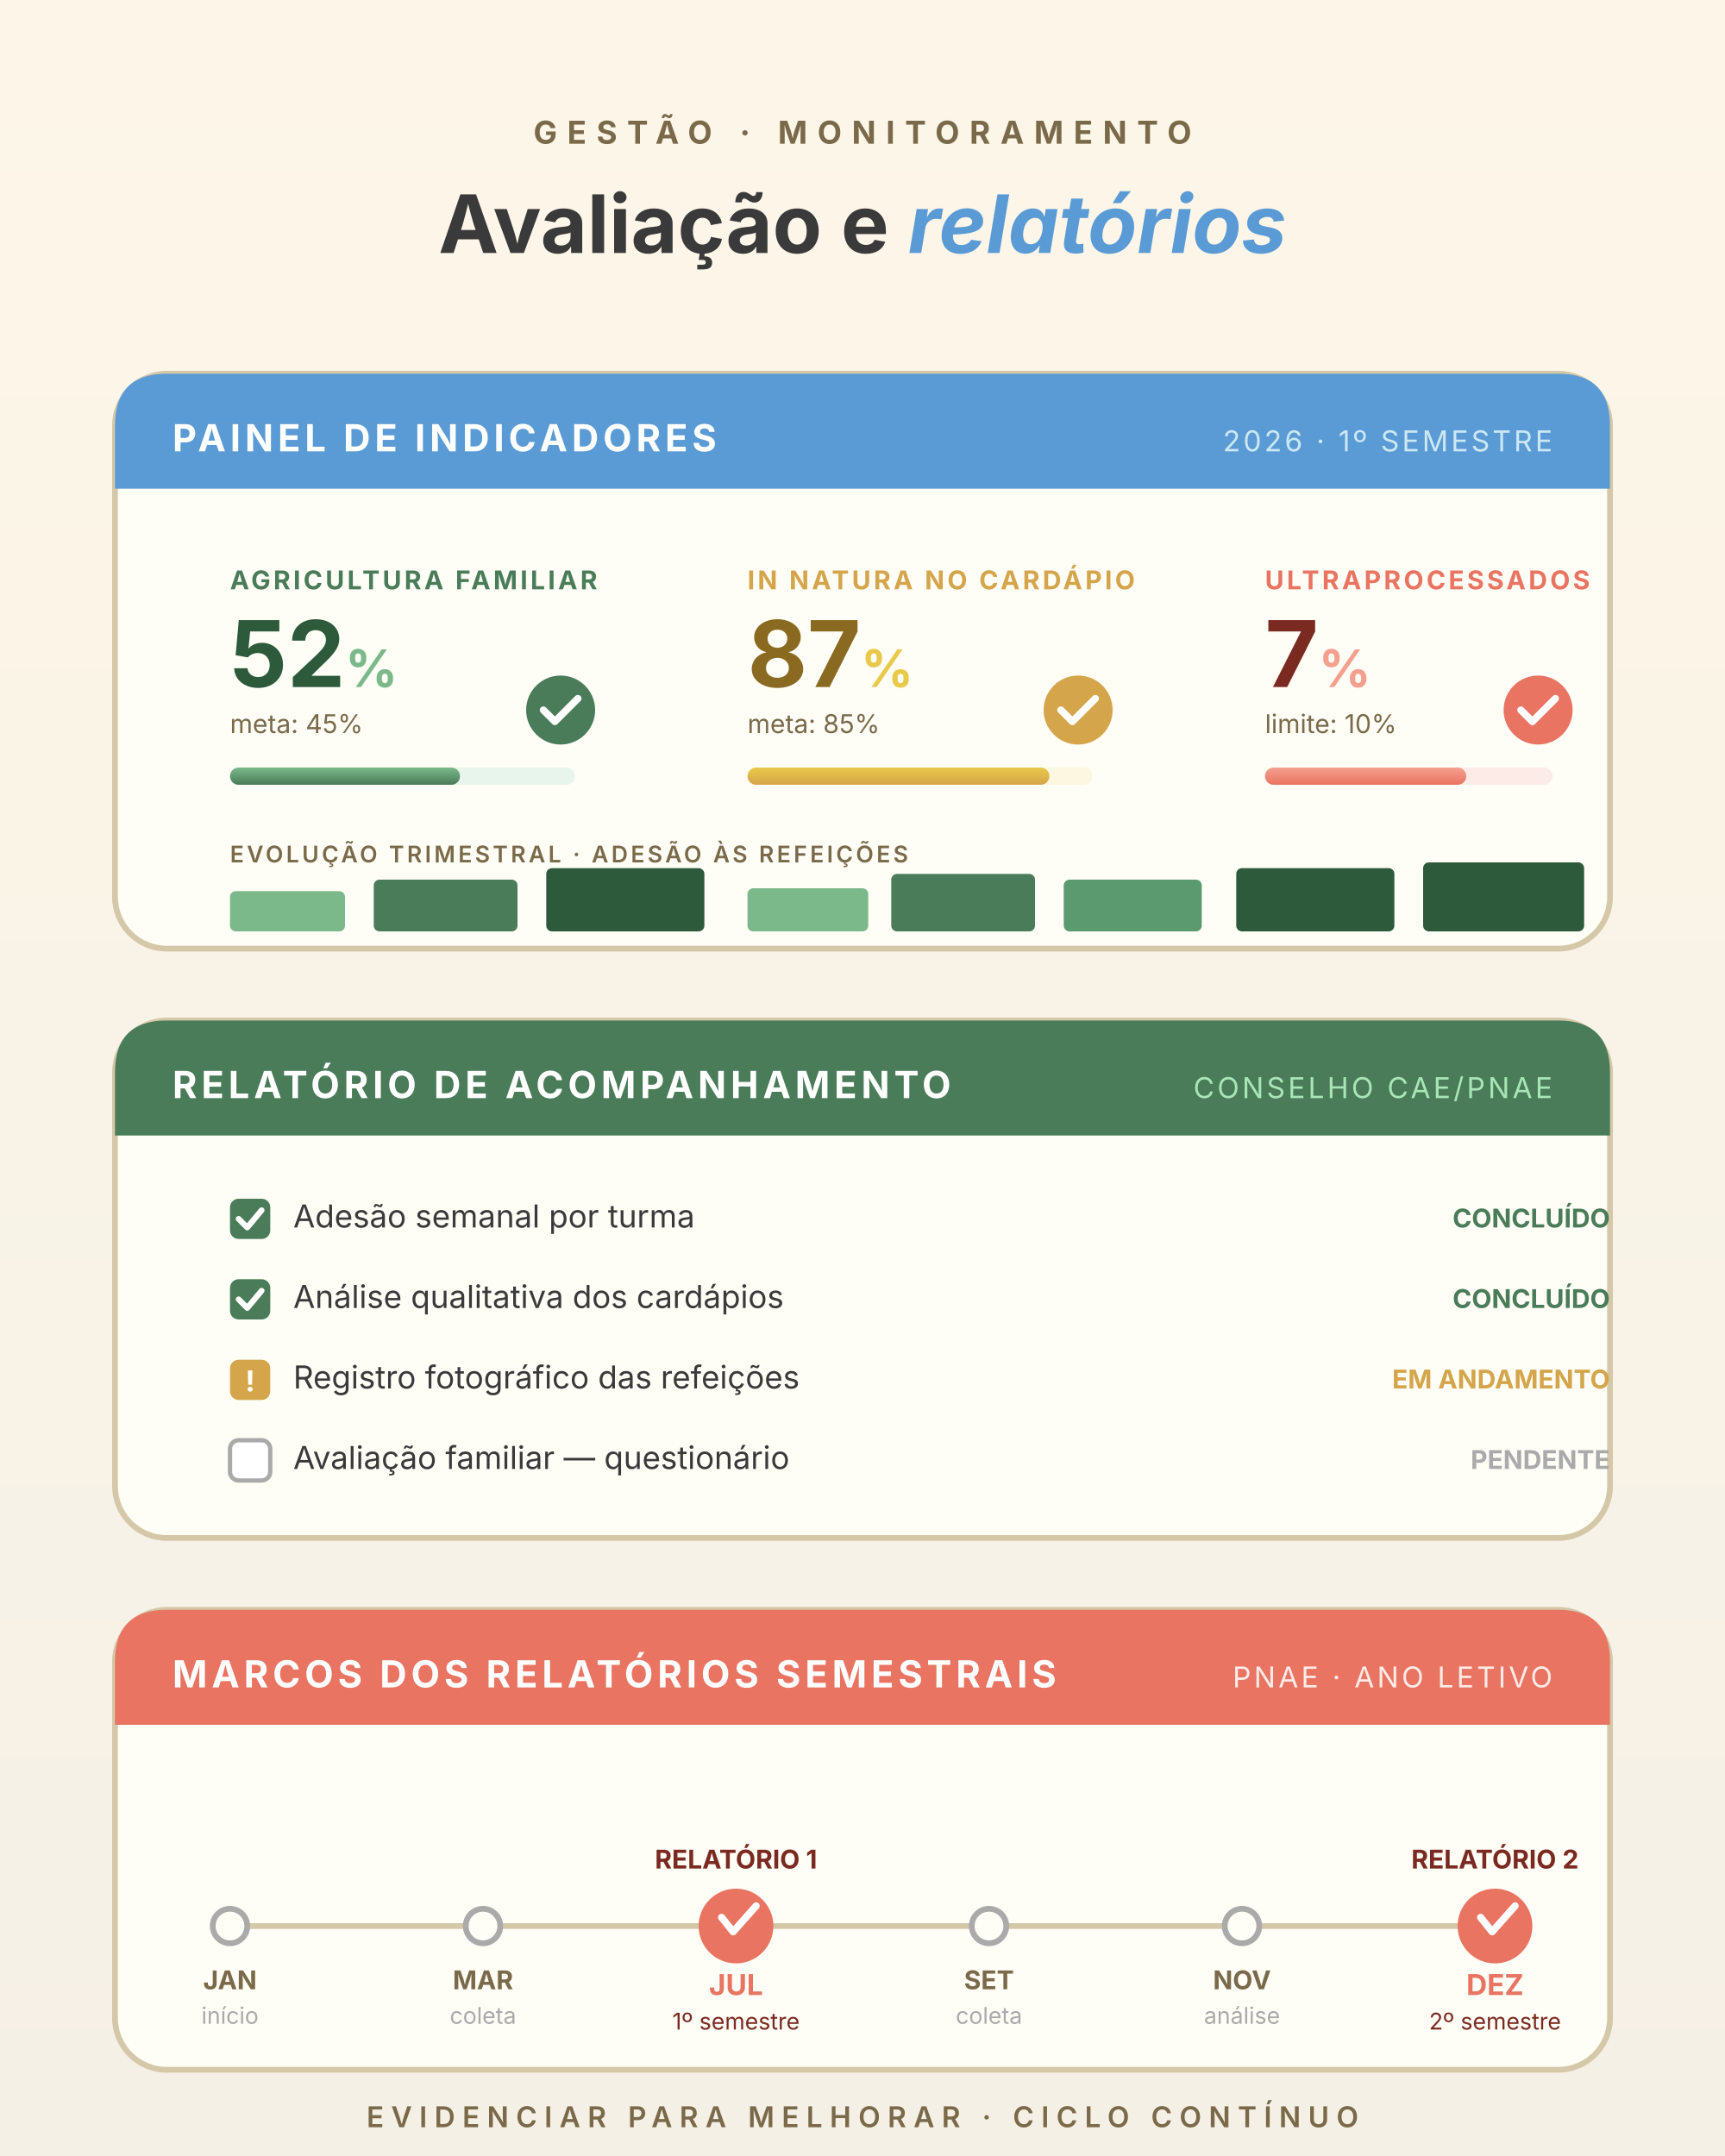
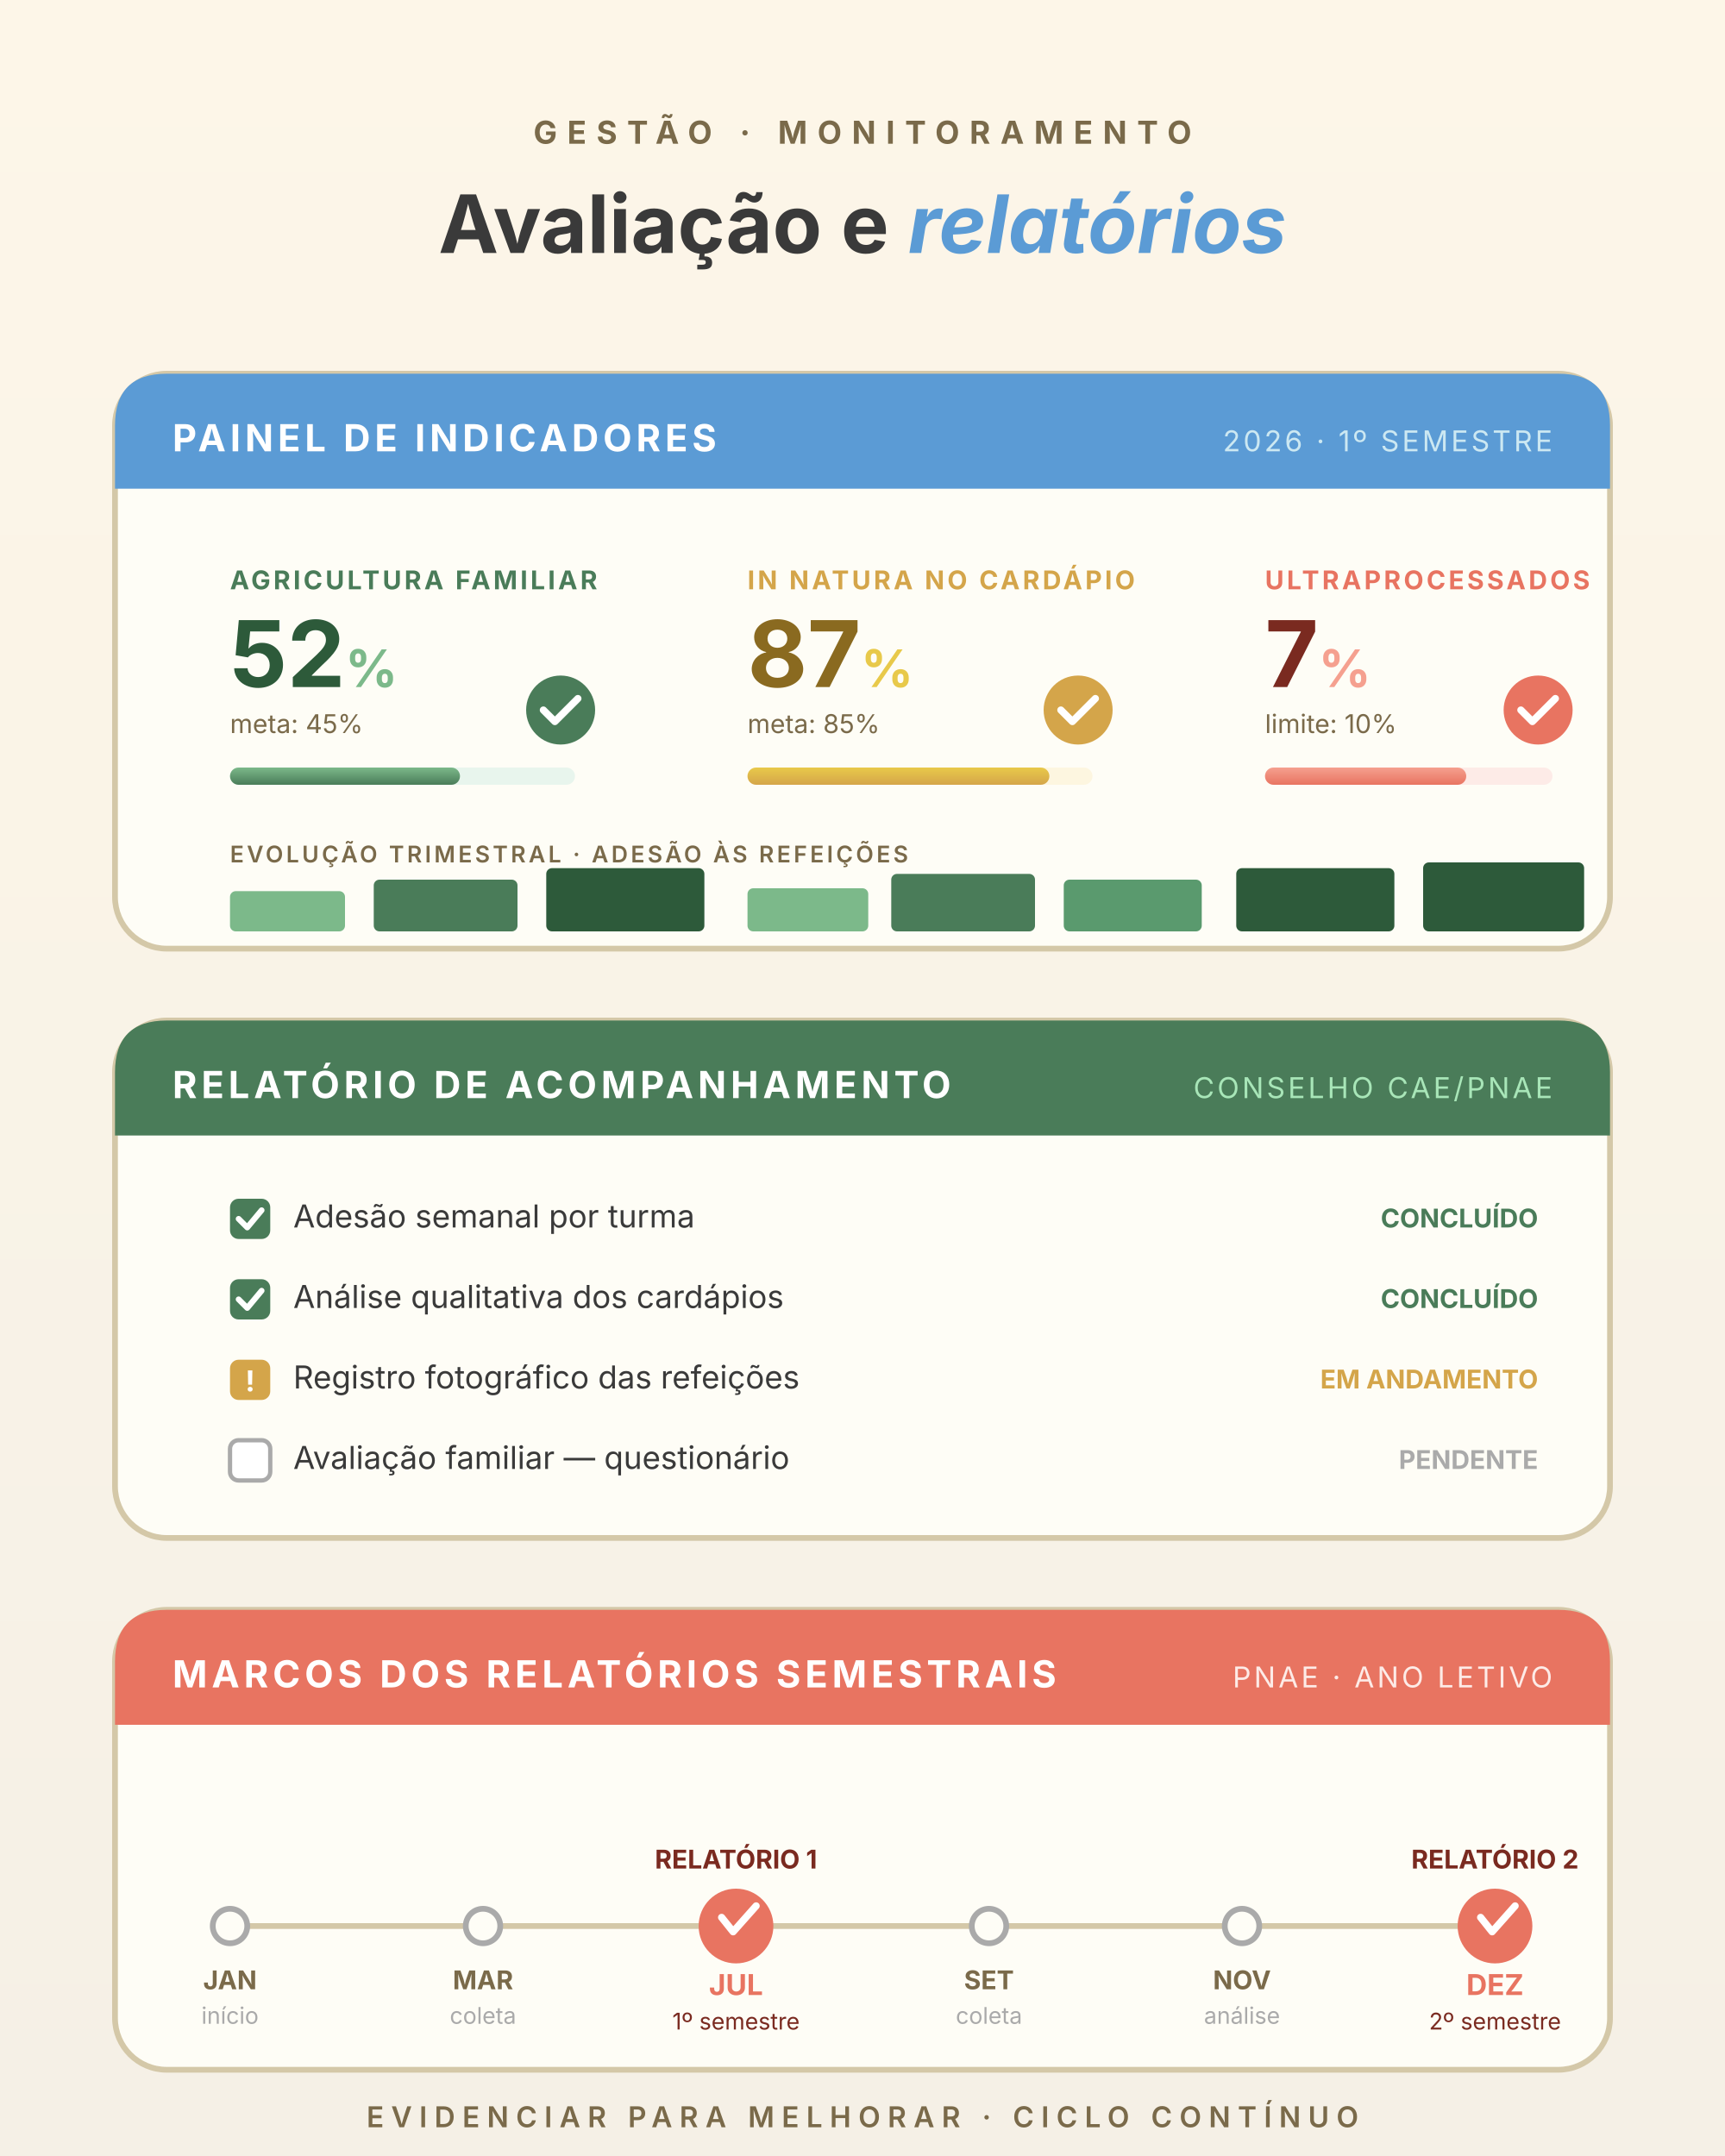
<svg xmlns="http://www.w3.org/2000/svg" viewBox="0 0 600 750">
  <defs>
    <linearGradient id="bg-aval" x1="0" x2="0" y1="0" y2="1">
      <stop offset="0" stop-color="#fdf6e8" />
      <stop offset="1" stop-color="#f5f0e6" />
    </linearGradient>
    <linearGradient id="grad-verde" x1="0" x2="0" y1="1" y2="0">
      <stop offset="0" stop-color="#4A7C59" />
      <stop offset="1" stop-color="#7CB98A" />
    </linearGradient>
    <linearGradient id="grad-amarelo" x1="0" x2="0" y1="1" y2="0">
      <stop offset="0" stop-color="#D4A54A" />
      <stop offset="1" stop-color="#E8C94A" />
    </linearGradient>
    <linearGradient id="grad-coral" x1="0" x2="0" y1="1" y2="0">
      <stop offset="0" stop-color="#E87461" />
      <stop offset="1" stop-color="#F5A08F" />
    </linearGradient>
  </defs>
  <rect width="600" height="750" fill="url(#bg-aval)" />
  <text x="300" y="50" text-anchor="middle" font-family="Inter,sans-serif" font-size="11" font-weight="700" letter-spacing="3.5" fill="#7a6a4a">GESTÃO · MONITORAMENTO</text>
  <text x="300" y="88" text-anchor="middle" font-family="Inter,sans-serif" font-size="28" font-weight="700" fill="#3a3a3a">Avaliação e <tspan font-style="italic" fill="#5b9bd5">relatórios</tspan>
  </text>
  <g transform="translate(40,130)">
    <rect width="520" height="200" rx="18" fill="#fefdf6" stroke="#d4c8a8" stroke-width="2" />
    <path d="M 0 18 Q 0 0 18 0 L 502 0 Q 520 0 520 18 L 520 40 L 0 40 Z" fill="#5b9bd5" />
    <text x="20" y="27" font-family="Inter,sans-serif" font-size="13" font-weight="700" fill="#fff" letter-spacing="1.5">PAINEL DE INDICADORES</text>
    <text x="500" y="27" text-anchor="end" font-family="Inter,sans-serif" font-size="10" fill="#cce8f2" letter-spacing="1">2026 · 1º SEMESTRE</text>
    <g transform="translate(40,75)">
      <text x="0" y="0" font-family="Inter,sans-serif" font-size="9" font-weight="700" fill="#4A7C59" letter-spacing="1">AGRICULTURA FAMILIAR</text>
      <text x="0" y="34" font-family="Inter,sans-serif" font-size="32" font-weight="700" fill="#2d5a3a">52<tspan font-size="18" fill="#7CB98A">%</tspan>
      </text>
      <text x="0" y="50" font-family="Inter,sans-serif" font-size="9" fill="#7a6a4a">meta: 45%</text>
      <rect x="0" y="62" width="120" height="6" rx="3" fill="#e8f5ed" />
      <rect x="0" y="62" width="80" height="6" rx="3" fill="url(#grad-verde)" />
      <circle cx="115" cy="42" r="12" fill="#4A7C59" />
      <path d="M109 42 L 113 46 L 121 38" stroke="white" stroke-width="2.5" fill="none" stroke-linecap="round" stroke-linejoin="round" />
    </g>
    <g transform="translate(220,75)">
      <text x="0" y="0" font-family="Inter,sans-serif" font-size="9" font-weight="700" fill="#D4A54A" letter-spacing="1">IN NATURA NO CARDÁPIO</text>
      <text x="0" y="34" font-family="Inter,sans-serif" font-size="32" font-weight="700" fill="#8a6a20">87<tspan font-size="18" fill="#E8C94A">%</tspan>
      </text>
      <text x="0" y="50" font-family="Inter,sans-serif" font-size="9" fill="#7a6a4a">meta: 85%</text>
      <rect x="0" y="62" width="120" height="6" rx="3" fill="#fdf6e0" />
      <rect x="0" y="62" width="105" height="6" rx="3" fill="url(#grad-amarelo)" />
      <circle cx="115" cy="42" r="12" fill="#D4A54A" />
      <path d="M109 42 L 113 46 L 121 38" stroke="white" stroke-width="2.5" fill="none" stroke-linecap="round" stroke-linejoin="round" />
    </g>
    <g transform="translate(400,75)">
      <text x="0" y="0" font-family="Inter,sans-serif" font-size="9" font-weight="700" fill="#E87461" letter-spacing="1">ULTRAPROCESSADOS</text>
      <text x="0" y="34" font-family="Inter,sans-serif" font-size="32" font-weight="700" fill="#7a2a20">7<tspan font-size="18" fill="#F5A08F">%</tspan>
      </text>
      <text x="0" y="50" font-family="Inter,sans-serif" font-size="9" fill="#7a6a4a">limite: 10%</text>
      <rect x="0" y="62" width="100" height="6" rx="3" fill="#fdebe7" />
      <rect x="0" y="62" width="70" height="6" rx="3" fill="url(#grad-coral)" />
      <circle cx="95" cy="42" r="12" fill="#E87461" />
      <path d="M89 42 L 93 46 L 101 38" stroke="white" stroke-width="2.5" fill="none" stroke-linecap="round" stroke-linejoin="round" />
    </g>
    <g transform="translate(40,170)">
      <text x="0" y="0" font-family="Inter,sans-serif" font-size="8" font-weight="600" fill="#7a6a4a" letter-spacing="1">EVOLUÇÃO TRIMESTRAL · ADESÃO ÀS REFEIÇÕES</text>
      <rect x="0" y="10" width="40" height="14" rx="2" fill="#7CB98A" />
      <rect x="50" y="6" width="50" height="18" rx="2" fill="#4A7C59" />
      <rect x="110" y="2" width="55" height="22" rx="2" fill="#2d5a3a" />
      <rect x="180" y="9" width="42" height="15" rx="2" fill="#7CB98A" />
      <rect x="230" y="4" width="50" height="20" rx="2" fill="#4A7C59" />
      <rect x="290" y="6" width="48" height="18" rx="2" fill="#5A9A6E" />
      <rect x="350" y="2" width="55" height="22" rx="2" fill="#2d5a3a" />
      <rect x="415" y="0" width="56" height="24" rx="2" fill="#2d5a3a" />
    </g>
  </g>
  <g transform="translate(40,355)">
    <rect width="520" height="180" rx="18" fill="#fefdf6" stroke="#d4c8a8" stroke-width="2" />
    <path d="M 0 18 Q 0 0 18 0 L 502 0 Q 520 0 520 18 L 520 40 L 0 40 Z" fill="#4A7C59" />
    <text x="20" y="27" font-family="Inter,sans-serif" font-size="13" font-weight="700" fill="#fff" letter-spacing="1.5">RELATÓRIO DE ACOMPANHAMENTO</text>
    <text x="500" y="27" text-anchor="end" font-family="Inter,sans-serif" font-size="10" fill="#a8e6b8" letter-spacing="1">CONSELHO CAE/PNAE</text>
    <g transform="translate(40,70)" font-family="Inter,sans-serif" font-size="11" fill="#3a3a3a">
      <g transform="translate(0,0)">
        <rect x="0" y="-8" width="14" height="14" rx="3" fill="#4A7C59" />
        <path d="M3 -1 L 6 2 L 11 -4" stroke="white" stroke-width="2" fill="none" stroke-linecap="round" stroke-linejoin="round" />
        <text x="22" y="2">Adesão semanal por turma</text>
-         <text x="480" y="2" text-anchor="end" font-size="9" fill="#4A7C59" font-weight="700">CONCLUÍDO</text>
+         <text x="455" y="2" text-anchor="end" font-size="9" fill="#4A7C59" font-weight="700">CONCLUÍDO</text>
      </g>
      <g transform="translate(0,28)">
        <rect x="0" y="-8" width="14" height="14" rx="3" fill="#4A7C59" />
        <path d="M3 -1 L 6 2 L 11 -4" stroke="white" stroke-width="2" fill="none" stroke-linecap="round" stroke-linejoin="round" />
        <text x="22" y="2">Análise qualitativa dos cardápios</text>
-         <text x="480" y="2" text-anchor="end" font-size="9" fill="#4A7C59" font-weight="700">CONCLUÍDO</text>
+         <text x="455" y="2" text-anchor="end" font-size="9" fill="#4A7C59" font-weight="700">CONCLUÍDO</text>
      </g>
      <g transform="translate(0,56)">
        <rect x="0" y="-8" width="14" height="14" rx="3" fill="#D4A54A" />
        <text x="7" y="3" text-anchor="middle" font-size="10" font-weight="700" fill="white">!</text>
        <text x="22" y="2">Registro fotográfico das refeições</text>
-         <text x="480" y="2" text-anchor="end" font-size="9" fill="#D4A54A" font-weight="700">EM ANDAMENTO</text>
+         <text x="455" y="2" text-anchor="end" font-size="9" fill="#D4A54A" font-weight="700">EM ANDAMENTO</text>
      </g>
      <g transform="translate(0,84)">
        <rect x="0" y="-8" width="14" height="14" rx="3" fill="#fff" stroke="#aaa" stroke-width="1.5" />
        <text x="22" y="2">Avaliação familiar — questionário</text>
-         <text x="480" y="2" text-anchor="end" font-size="9" fill="#aaa" font-weight="700">PENDENTE</text>
+         <text x="455" y="2" text-anchor="end" font-size="9" fill="#aaa" font-weight="700">PENDENTE</text>
      </g>
    </g>
  </g>
  <g transform="translate(40,560)">
    <rect width="520" height="160" rx="18" fill="#fefdf6" stroke="#d4c8a8" stroke-width="2" />
    <path d="M 0 18 Q 0 0 18 0 L 502 0 Q 520 0 520 18 L 520 40 L 0 40 Z" fill="#E87461" />
    <text x="20" y="27" font-family="Inter,sans-serif" font-size="13" font-weight="700" fill="#fff" letter-spacing="1.5">MARCOS DOS RELATÓRIOS SEMESTRAIS</text>
    <text x="500" y="27" text-anchor="end" font-family="Inter,sans-serif" font-size="10" fill="#fdebe7" letter-spacing="1">PNAE · ANO LETIVO</text>
    <g transform="translate(40,90)">
      <line x1="0" y1="20" x2="440" y2="20" stroke="#d4c8a8" stroke-width="2" />
      <g transform="translate(0,0)">
        <circle cx="0" cy="20" r="6" fill="#fefdf6" stroke="#aaa" stroke-width="2" />
        <text x="0" y="42" text-anchor="middle" font-family="Inter,sans-serif" font-size="9" font-weight="700" fill="#7a6a4a">JAN</text>
        <text x="0" y="54" text-anchor="middle" font-family="Inter,sans-serif" font-size="8" fill="#aaa">início</text>
      </g>
      <g transform="translate(88,0)">
        <circle cx="0" cy="20" r="6" fill="#fefdf6" stroke="#aaa" stroke-width="2" />
        <text x="0" y="42" text-anchor="middle" font-family="Inter,sans-serif" font-size="9" font-weight="700" fill="#7a6a4a">MAR</text>
        <text x="0" y="54" text-anchor="middle" font-family="Inter,sans-serif" font-size="8" fill="#aaa">coleta</text>
      </g>
      <g transform="translate(176,0)">
        <circle cx="0" cy="20" r="13" fill="#E87461" />
        <path d="M-5 17 L -1 22 L 7 13" stroke="white" stroke-width="2.5" fill="none" stroke-linecap="round" stroke-linejoin="round" />
        <text x="0" y="0" text-anchor="middle" font-family="Inter,sans-serif" font-size="9" font-weight="700" fill="#7a2a20">RELATÓRIO 1</text>
        <text x="0" y="44" text-anchor="middle" font-family="Inter,sans-serif" font-size="10" font-weight="700" fill="#E87461">JUL</text>
        <text x="0" y="56" text-anchor="middle" font-family="Inter,sans-serif" font-size="8" fill="#7a2a20">1º semestre</text>
      </g>
      <g transform="translate(264,0)">
        <circle cx="0" cy="20" r="6" fill="#fefdf6" stroke="#aaa" stroke-width="2" />
        <text x="0" y="42" text-anchor="middle" font-family="Inter,sans-serif" font-size="9" font-weight="700" fill="#7a6a4a">SET</text>
        <text x="0" y="54" text-anchor="middle" font-family="Inter,sans-serif" font-size="8" fill="#aaa">coleta</text>
      </g>
      <g transform="translate(352,0)">
        <circle cx="0" cy="20" r="6" fill="#fefdf6" stroke="#aaa" stroke-width="2" />
        <text x="0" y="42" text-anchor="middle" font-family="Inter,sans-serif" font-size="9" font-weight="700" fill="#7a6a4a">NOV</text>
        <text x="0" y="54" text-anchor="middle" font-family="Inter,sans-serif" font-size="8" fill="#aaa">análise</text>
      </g>
      <g transform="translate(440,0)">
        <circle cx="0" cy="20" r="13" fill="#E87461" />
        <path d="M-5 17 L -1 22 L 7 13" stroke="white" stroke-width="2.5" fill="none" stroke-linecap="round" stroke-linejoin="round" />
        <text x="0" y="0" text-anchor="middle" font-family="Inter,sans-serif" font-size="9" font-weight="700" fill="#7a2a20">RELATÓRIO 2</text>
        <text x="0" y="44" text-anchor="middle" font-family="Inter,sans-serif" font-size="10" font-weight="700" fill="#E87461">DEZ</text>
        <text x="0" y="56" text-anchor="middle" font-family="Inter,sans-serif" font-size="8" fill="#7a2a20">2º semestre</text>
      </g>
    </g>
  </g>
  <text x="300" y="740" text-anchor="middle" font-family="Inter,sans-serif" font-size="10" font-weight="600" letter-spacing="2.5" fill="#7a6a4a">EVIDENCIAR PARA MELHORAR · CICLO CONTÍNUO</text>
</svg>
